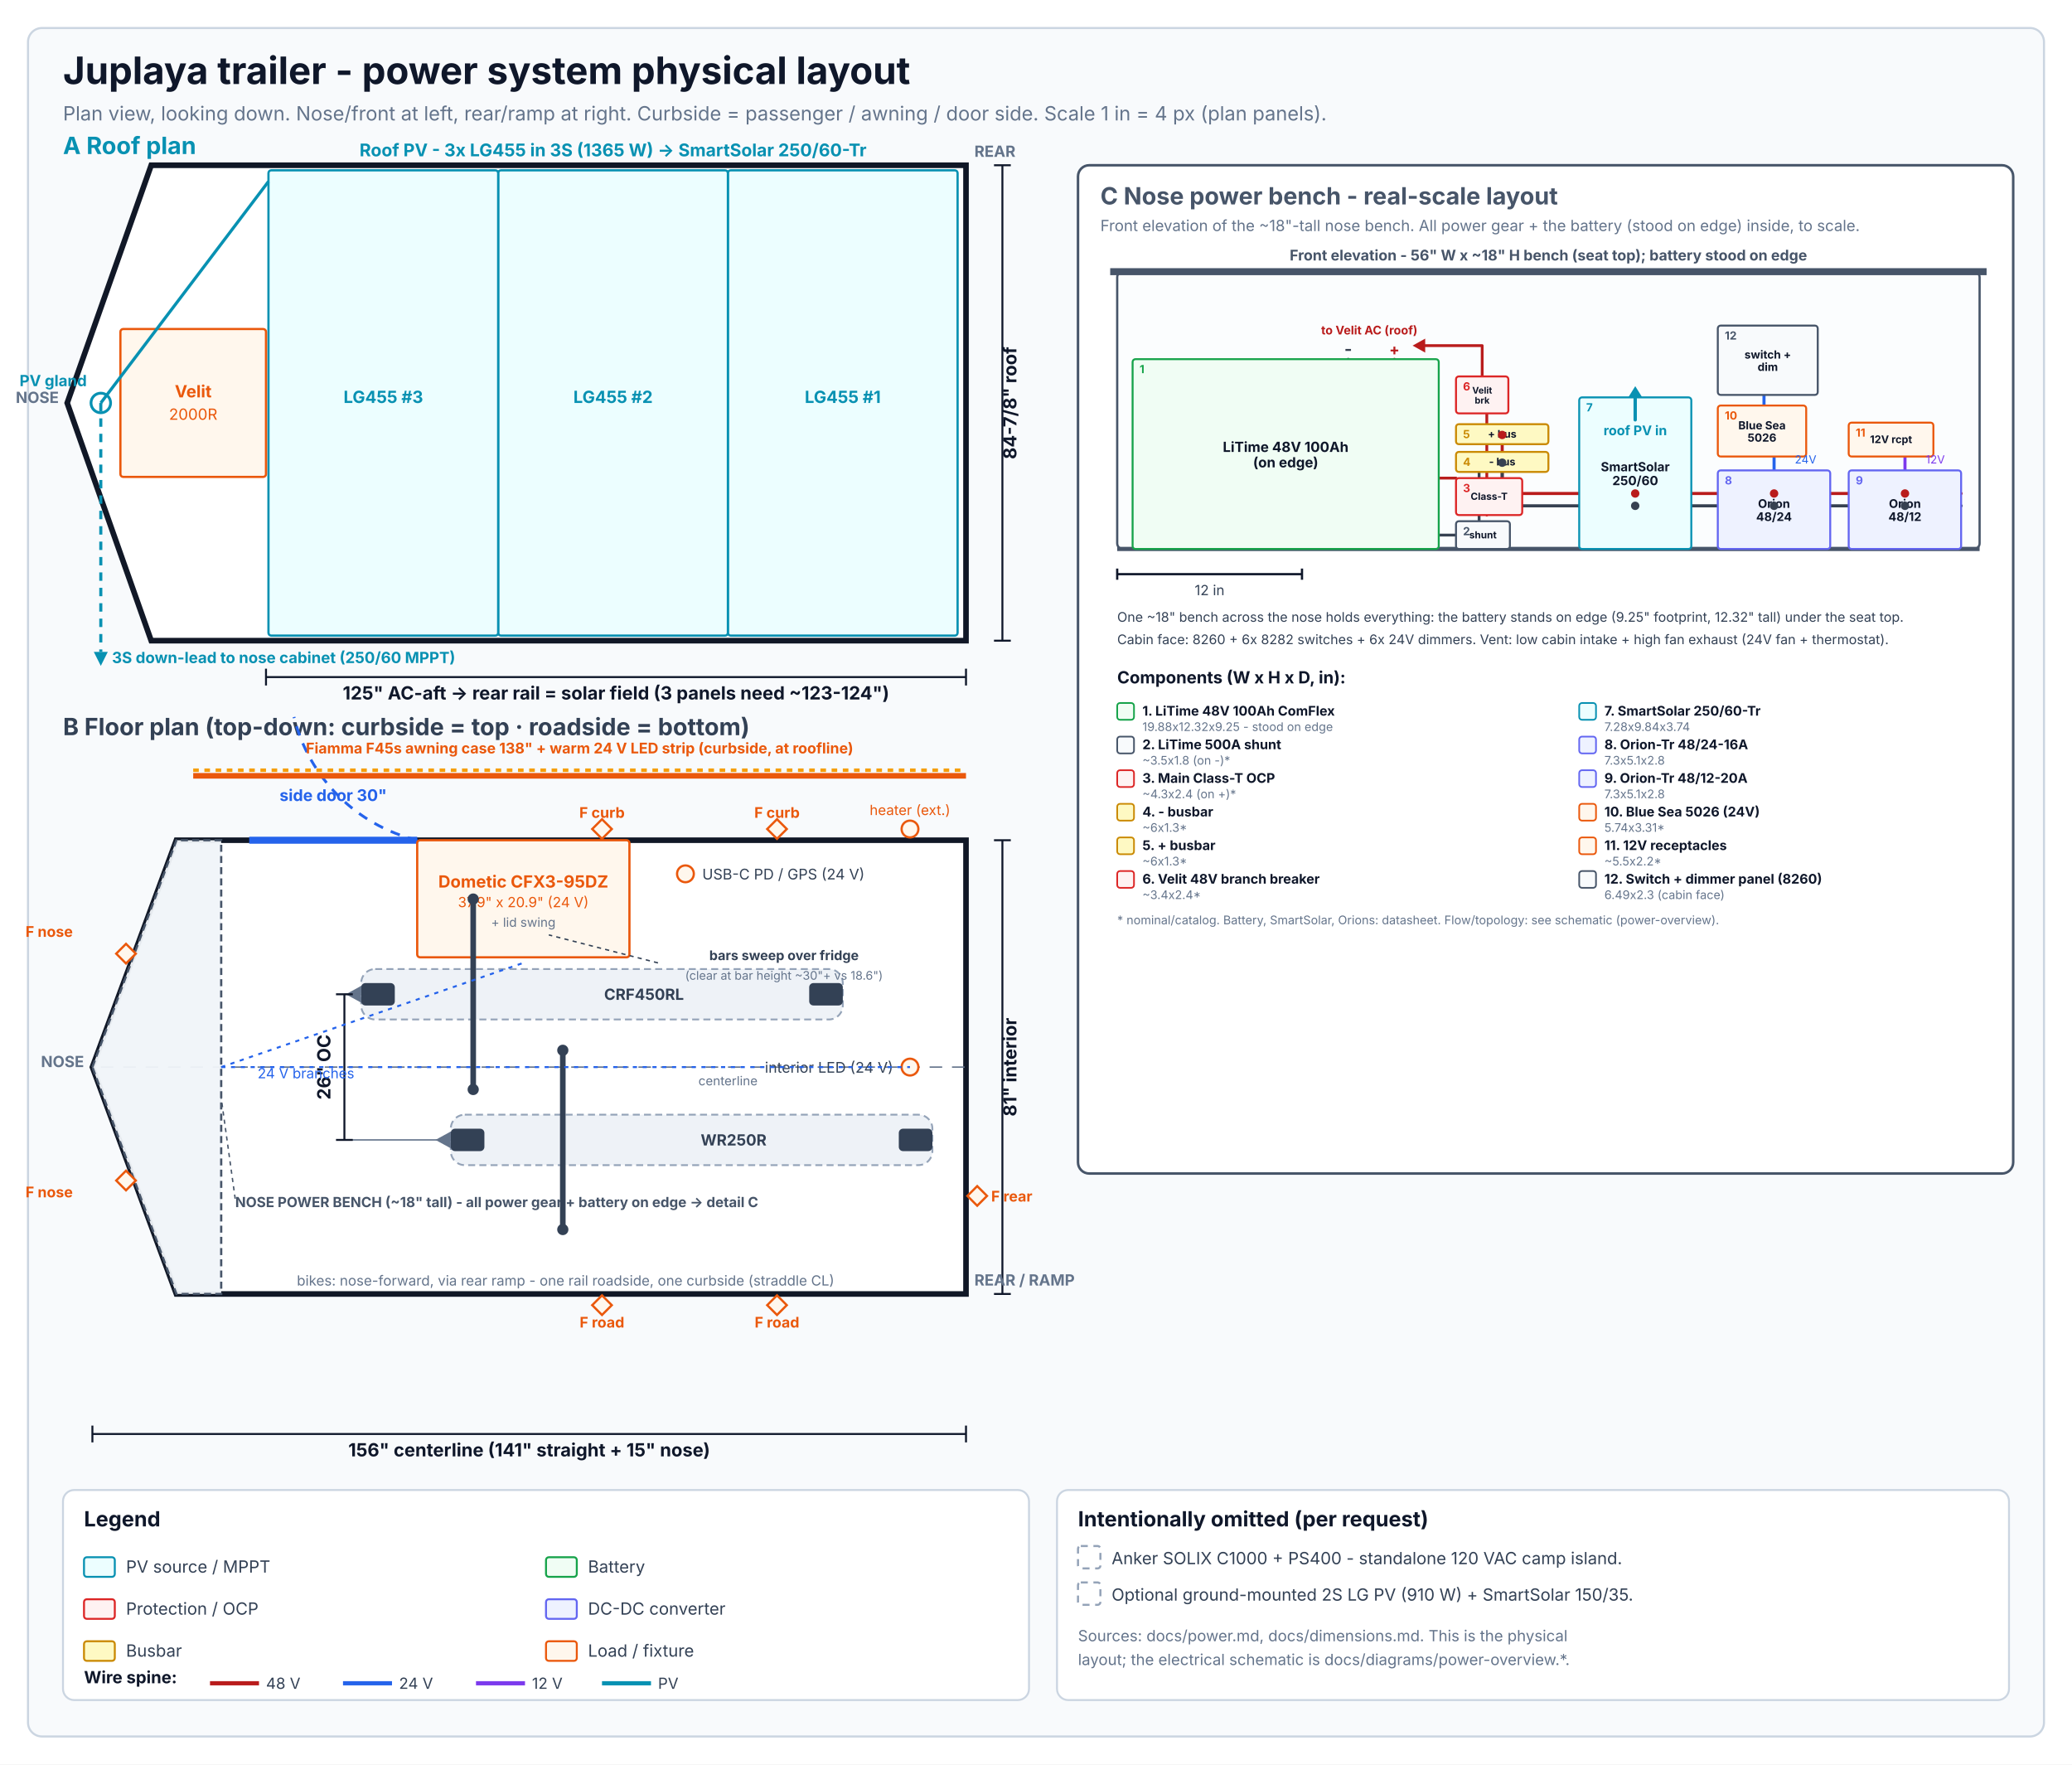
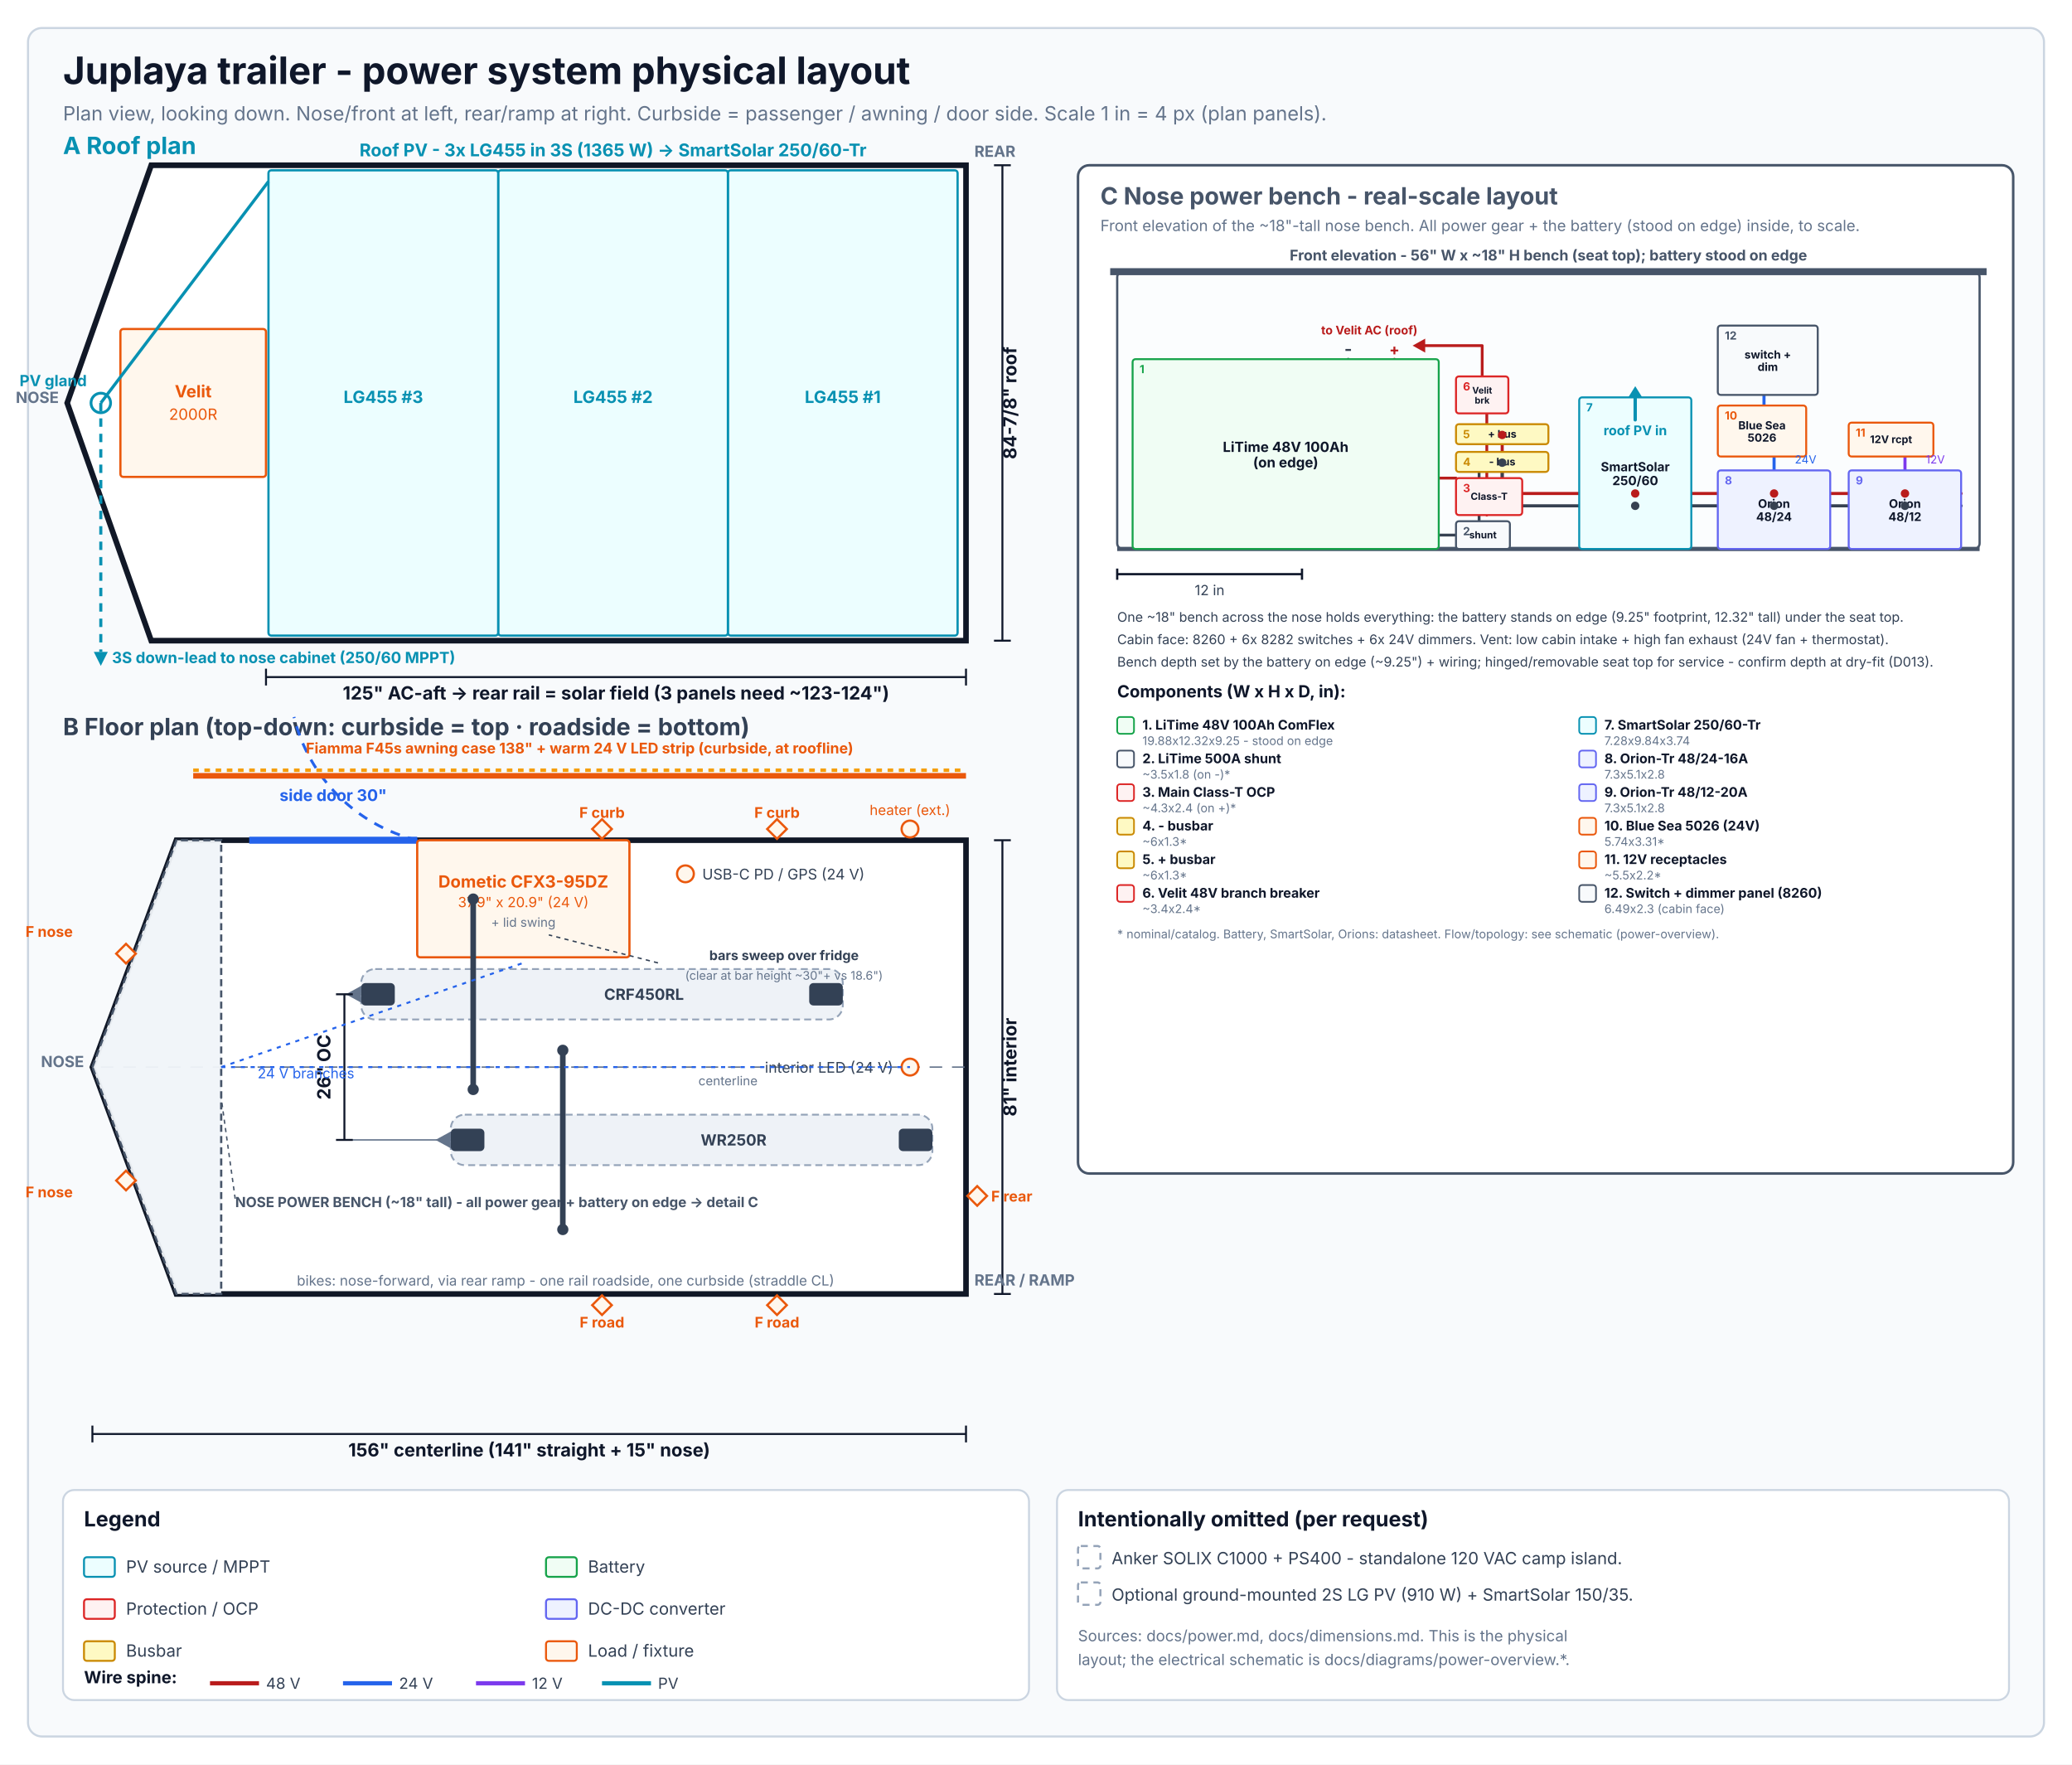
<svg xmlns="http://www.w3.org/2000/svg" width="1480" height="1260" viewBox="0 0 1480 1260">
  <rect x="0" y="0" width="1480" height="1260" rx="0" fill="#ffffff" stroke="none" stroke-width="1.5" />
  <rect x="20" y="20" width="1440" height="1220" rx="10" fill="#f8fafc" stroke="#cbd5e1" stroke-width="1.5" />
  <text x="45" y="60" font-family="system-ui, -apple-system, 'Segoe UI', sans-serif" font-size="27" font-weight="700" fill="#0f172a" text-anchor="start">Juplaya trailer - power system physical layout</text>
  <text x="45" y="86" font-family="system-ui, -apple-system, 'Segoe UI', sans-serif" font-size="14" font-weight="400" fill="#64748b" text-anchor="start">Plan view, looking down. Nose/front at left, rear/ramp at right. Curbside = passenger / awning / door side. Scale 1 in = 4 px (plan panels).</text>
  <text x="45" y="110" font-family="system-ui, -apple-system, 'Segoe UI', sans-serif" font-size="17" font-weight="700" fill="#0891b2" text-anchor="start">A  Roof plan</text>
  <polygon points="690,118 690,457.5 108.0,457.5 48.0,287.75 108.0,118" fill="#ffffff" stroke="#111827" stroke-width="4" />
  <rect x="519.92" y="121.61" width="164.08" height="332.28" rx="2" fill="#ecfeff" stroke="#0891b2" stroke-width="1.6" />
  <text x="601.96" y="287.75" font-family="system-ui, -apple-system, 'Segoe UI', sans-serif" font-size="12" font-weight="700" fill="#0891b2" text-anchor="middle">LG455 #1</text>
  <rect x="355.84" y="121.61" width="164.08" height="332.28" rx="2" fill="#ecfeff" stroke="#0891b2" stroke-width="1.6" />
  <text x="437.88" y="287.75" font-family="system-ui, -apple-system, 'Segoe UI', sans-serif" font-size="12" font-weight="700" fill="#0891b2" text-anchor="middle">LG455 #2</text>
  <rect x="191.76" y="121.61" width="164.08" height="332.28" rx="2" fill="#ecfeff" stroke="#0891b2" stroke-width="1.6" />
  <text x="273.8" y="287.75" font-family="system-ui, -apple-system, 'Segoe UI', sans-serif" font-size="12" font-weight="700" fill="#0891b2" text-anchor="middle">LG455 #3</text>
  <text x="437.88" y="111.61" font-family="system-ui, -apple-system, 'Segoe UI', sans-serif" font-size="12.5" font-weight="700" fill="#0891b2" text-anchor="middle">Roof PV - 3x LG455 in 3S (1365 W) -&gt; SmartSolar 250/60-Tr</text>
  <rect x="86" y="234.95" width="104" height="105.6" rx="2" fill="#fff7ed" stroke="#ea580c" stroke-width="1.6" />
  <text x="138.0" y="283.75" font-family="system-ui, -apple-system, 'Segoe UI', sans-serif" font-size="12" font-weight="700" fill="#ea580c" text-anchor="middle">Velit</text>
  <text x="138.0" y="299.75" font-family="system-ui, -apple-system, 'Segoe UI', sans-serif" font-size="11" font-weight="400" fill="#ea580c" text-anchor="middle">2000R</text>
  <line x1="190" y1="483.5" x2="690" y2="483.5" stroke="#0f172a" stroke-width="1.4" />
  <line x1="190" y1="477.5" x2="190" y2="489.5" stroke="#0f172a" stroke-width="1.4" />
  <line x1="690" y1="477.5" x2="690" y2="489.5" stroke="#0f172a" stroke-width="1.4" />
  <text x="440.0" y="499.5" font-family="system-ui, -apple-system, 'Segoe UI', sans-serif" font-size="13" font-weight="700" fill="#0f172a" text-anchor="middle">125" AC-aft -&gt; rear rail = solar field  (3 panels need ~123-124")</text>
  <line x1="716" y1="118" x2="716" y2="457.5" stroke="#0f172a" stroke-width="1.4" />
  <line x1="710" y1="118" x2="722" y2="118" stroke="#0f172a" stroke-width="1.4" />
  <line x1="710" y1="457.5" x2="722" y2="457.5" stroke="#0f172a" stroke-width="1.4" />
  <text x="726" y="287.75" font-family="system-ui, -apple-system, 'Segoe UI', sans-serif" font-size="13" font-weight="700" fill="#0f172a" text-anchor="middle" transform="rotate(-90 726 287.75)">84-7/8" roof</text>
  <circle cx="72" cy="287.75" r="7" fill="#ffffff" stroke="#0891b2" stroke-width="2" />
  <line x1="191.76" y1="129.61" x2="72" y2="287.75" stroke="#0891b2" stroke-width="2.2" />
  <text x="62" y="275.75" font-family="system-ui, -apple-system, 'Segoe UI', sans-serif" font-size="11" font-weight="700" fill="#0891b2" text-anchor="end">PV gland</text>
  <line x1="72" y1="287.75" x2="72" y2="465.5" stroke="#0891b2" stroke-width="2.2" stroke-dasharray="6 5" />
  <polygon points="67,465.5 77,465.5 72,475.5" fill="#0891b2" stroke="none" stroke-width="1.5" />
  <text x="80" y="473.5" font-family="system-ui, -apple-system, 'Segoe UI', sans-serif" font-size="11" font-weight="700" fill="#0891b2" text-anchor="start">3S down-lead to nose cabinet (250/60 MPPT)</text>
  <text x="42.0" y="287.75" font-family="system-ui, -apple-system, 'Segoe UI', sans-serif" font-size="11" font-weight="700" fill="#64748b" text-anchor="end">NOSE</text>
  <text x="696" y="112" font-family="system-ui, -apple-system, 'Segoe UI', sans-serif" font-size="11" font-weight="700" fill="#64748b" text-anchor="start">REAR</text>
  <text x="45" y="525" font-family="system-ui, -apple-system, 'Segoe UI', sans-serif" font-size="17" font-weight="700" fill="#334155" text-anchor="start">B  Floor plan  (top-down: curbside = top · roadside = bottom)</text>
  <polygon points="690,600 690,924 126,924 66,762.0 126,600" fill="#ffffff" stroke="#111827" stroke-width="4" />
  <line x1="72" y1="762.0" x2="690" y2="762.0" stroke="#64748b" stroke-width="1" stroke-dasharray="9 7" />
  <text x="520" y="775.0" font-family="system-ui, -apple-system, 'Segoe UI', sans-serif" font-size="9" font-weight="400" fill="#64748b" text-anchor="middle">centerline</text>
  <polygon points="66,762.0 126,600 158,600 158,924 126,924" fill="#f1f5f9" stroke="#475569" stroke-width="1.6" stroke-dasharray="5 3" fill-opacity="0.95" />
  <line x1="168" y1="856" x2="158" y2="784.0" stroke="#475569" stroke-width="1" stroke-dasharray="3 3" />
  <text x="168" y="862" font-family="system-ui, -apple-system, 'Segoe UI', sans-serif" font-size="10" font-weight="700" fill="#475569" text-anchor="start">NOSE POWER BENCH (~18" tall) - all power gear + battery on edge -&gt; detail C</text>
  <line x1="178" y1="600" x2="298" y2="600" stroke="#2563eb" stroke-width="5" />
  <path d="M 298 600 A 120 120 0 0 1 210 512" fill="none" stroke="#2563eb" stroke-width="2" stroke-dasharray="7 6" />
  <text x="238.0" y="572" font-family="system-ui, -apple-system, 'Segoe UI', sans-serif" font-size="11.5" font-weight="700" fill="#2563eb" text-anchor="middle">side door 30"</text>
  <rect x="298" y="600" width="151.6" height="83.6" rx="2" fill="#fff7ed" stroke="#ea580c" stroke-width="1.6" />
  <text x="373.8" y="633.8" font-family="system-ui, -apple-system, 'Segoe UI', sans-serif" font-size="12" font-weight="700" fill="#ea580c" text-anchor="middle">Dometic CFX3-95DZ</text>
  <text x="373.8" y="647.8" font-family="system-ui, -apple-system, 'Segoe UI', sans-serif" font-size="10" font-weight="400" fill="#ea580c" text-anchor="middle">37.9" x 20.9" (24 V)</text>
  <text x="373.8" y="661.8" font-family="system-ui, -apple-system, 'Segoe UI', sans-serif" font-size="9" font-weight="400" fill="#64748b" text-anchor="middle">+ lid swing</text>
  <rect x="322" y="796.0" width="344" height="36" rx="10" fill="#eef2f7" stroke="#94a3b8" stroke-width="1.3" stroke-dasharray="5 3" />
  <rect x="322" y="806.0" width="24" height="16" rx="3" fill="#334155" stroke="none" stroke-width="1.5" />
  <rect x="642" y="806.0" width="24" height="16" rx="3" fill="#334155" stroke="none" stroke-width="1.5" />
  <polygon points="311,814.0 322,808.0 322,820.0" fill="#64748b" stroke="none" stroke-width="1.5" />
  <line x1="402" y1="750.0" x2="402" y2="878.0" stroke="#334155" stroke-width="4" />
  <circle cx="402" cy="750.0" r="4" fill="#334155" />
  <circle cx="402" cy="878.0" r="4" fill="#334155" />
  <text x="524.0" y="818.0" font-family="system-ui, -apple-system, 'Segoe UI', sans-serif" font-size="11" font-weight="700" fill="#334155" text-anchor="middle">WR250R</text>
  <rect x="258" y="692.0" width="344" height="36" rx="10" fill="#eef2f7" stroke="#94a3b8" stroke-width="1.3" stroke-dasharray="5 3" />
  <rect x="258" y="702.0" width="24" height="16" rx="3" fill="#334155" stroke="none" stroke-width="1.5" />
  <rect x="578" y="702.0" width="24" height="16" rx="3" fill="#334155" stroke="none" stroke-width="1.5" />
  <polygon points="247,710.0 258,704.0 258,716.0" fill="#64748b" stroke="none" stroke-width="1.5" />
  <line x1="338" y1="642.0" x2="338" y2="778.0" stroke="#334155" stroke-width="4" />
  <circle cx="338" cy="642.0" r="4" fill="#334155" />
  <circle cx="338" cy="778.0" r="4" fill="#334155" />
  <text x="460.0" y="714.0" font-family="system-ui, -apple-system, 'Segoe UI', sans-serif" font-size="11" font-weight="700" fill="#334155" text-anchor="middle">CRF450RL</text>
  <line x1="322" y1="814.0" x2="246" y2="814.0" stroke="#64748b" stroke-width="1" />
  <line x1="258" y1="710.0" x2="246" y2="710.0" stroke="#64748b" stroke-width="1" />
  <line x1="246" y1="814.0" x2="246" y2="710.0" stroke="#0f172a" stroke-width="1.4" />
  <line x1="240" y1="814.0" x2="252" y2="814.0" stroke="#0f172a" stroke-width="1.4" />
  <line x1="240" y1="710.0" x2="252" y2="710.0" stroke="#0f172a" stroke-width="1.4" />
  <text x="236" y="762.0" font-family="system-ui, -apple-system, 'Segoe UI', sans-serif" font-size="13" font-weight="700" fill="#0f172a" text-anchor="middle" transform="rotate(-90 236 762.0)">26" OC</text>
  <text x="404" y="918" font-family="system-ui, -apple-system, 'Segoe UI', sans-serif" font-size="10" font-weight="400" fill="#64748b" text-anchor="middle">bikes: nose-forward, via rear ramp - one rail roadside, one curbside (straddle CL)</text>
  <line x1="470" y1="687.6" x2="392" y2="667.6" stroke="#334155" stroke-width="1" stroke-dasharray="3 3" />
  <text x="560" y="685.6" font-family="system-ui, -apple-system, 'Segoe UI', sans-serif" font-size="9.5" font-weight="700" fill="#334155" text-anchor="middle">bars sweep over fridge</text>
  <text x="560" y="699.6" font-family="system-ui, -apple-system, 'Segoe UI', sans-serif" font-size="8.5" font-weight="400" fill="#64748b" text-anchor="middle">(clear at bar height ~30"+ vs 18.6")</text>
  <circle cx="489.6" cy="624" r="6" fill="#fff7ed" stroke="#ea580c" stroke-width="1.6" />
  <text x="501.6" y="628" font-family="system-ui, -apple-system, 'Segoe UI', sans-serif" font-size="10.5" font-weight="400" fill="#334155" text-anchor="start">USB-C PD / GPS (24 V)</text>
  <circle cx="650" cy="762.0" r="6" fill="#fff7ed" stroke="#ea580c" stroke-width="1.6" />
  <text x="638" y="766.0" font-family="system-ui, -apple-system, 'Segoe UI', sans-serif" font-size="10.5" font-weight="400" fill="#334155" text-anchor="end">interior LED (24 V)</text>
  <polygon points="430,585 437,592 430,599 423,592" fill="#fff7ed" stroke="#ea580c" stroke-width="1.6" />
  <text x="430" y="584" font-family="system-ui, -apple-system, 'Segoe UI', sans-serif" font-size="10.5" font-weight="700" fill="#ea580c" text-anchor="middle">F curb</text>
  <polygon points="555,585 562,592 555,599 548,592" fill="#fff7ed" stroke="#ea580c" stroke-width="1.6" />
  <text x="555" y="584" font-family="system-ui, -apple-system, 'Segoe UI', sans-serif" font-size="10.5" font-weight="700" fill="#ea580c" text-anchor="middle">F curb</text>
  <polygon points="430,925 437,932 430,939 423,932" fill="#fff7ed" stroke="#ea580c" stroke-width="1.6" />
  <text x="430" y="948" font-family="system-ui, -apple-system, 'Segoe UI', sans-serif" font-size="10.5" font-weight="700" fill="#ea580c" text-anchor="middle">F road</text>
  <polygon points="555,925 562,932 555,939 548,932" fill="#fff7ed" stroke="#ea580c" stroke-width="1.6" />
  <text x="555" y="948" font-family="system-ui, -apple-system, 'Segoe UI', sans-serif" font-size="10.5" font-weight="700" fill="#ea580c" text-anchor="middle">F road</text>
  <polygon points="90,674.0 97,681.0 90,688.0 83,681.0" fill="#fff7ed" stroke="#ea580c" stroke-width="1.6" />
  <text x="52" y="669.0" font-family="system-ui, -apple-system, 'Segoe UI', sans-serif" font-size="10.5" font-weight="700" fill="#ea580c" text-anchor="end">F nose</text>
  <polygon points="90,836.0 97,843.0 90,850.0 83,843.0" fill="#fff7ed" stroke="#ea580c" stroke-width="1.6" />
  <text x="52" y="855.0" font-family="system-ui, -apple-system, 'Segoe UI', sans-serif" font-size="10.5" font-weight="700" fill="#ea580c" text-anchor="end">F nose</text>
  <polygon points="698,847 705,854 698,861 691,854" fill="#fff7ed" stroke="#ea580c" stroke-width="1.6" />
  <text x="708" y="858" font-family="system-ui, -apple-system, 'Segoe UI', sans-serif" font-size="10.5" font-weight="700" fill="#ea580c" text-anchor="start">F rear</text>
  <line x1="138" y1="554" x2="690" y2="554" stroke="#ea580c" stroke-width="4" />
  <line x1="138" y1="550" x2="690" y2="550" stroke="#f59e0b" stroke-width="2.5" stroke-dasharray="4 4" />
  <text x="414.0" y="538" font-family="system-ui, -apple-system, 'Segoe UI', sans-serif" font-size="10.5" font-weight="700" fill="#ea580c" text-anchor="middle">Fiamma F45s awning case 138" + warm 24 V LED strip (curbside, at roofline)</text>
  <circle cx="650" cy="592" r="6" fill="#fff7ed" stroke="#ea580c" stroke-width="1.6" />
  <text x="650" y="582" font-family="system-ui, -apple-system, 'Segoe UI', sans-serif" font-size="10" font-weight="400" fill="#ea580c" text-anchor="middle">heater (ext.)</text>
  <line x1="158" y1="762.0" x2="373.8" y2="687.6" stroke="#2563eb" stroke-width="1.4" stroke-dasharray="3 4" />
  <line x1="158" y1="762.0" x2="650" y2="762.0" stroke="#2563eb" stroke-width="1.4" stroke-dasharray="3 4" />
  <text x="184" y="770.0" font-family="system-ui, -apple-system, 'Segoe UI', sans-serif" font-size="10" font-weight="400" fill="#2563eb" text-anchor="start">24 V branches</text>
  <line x1="716" y1="600" x2="716" y2="924" stroke="#0f172a" stroke-width="1.4" />
  <line x1="710" y1="600" x2="722" y2="600" stroke="#0f172a" stroke-width="1.4" />
  <line x1="710" y1="924" x2="722" y2="924" stroke="#0f172a" stroke-width="1.4" />
  <text x="726" y="762.0" font-family="system-ui, -apple-system, 'Segoe UI', sans-serif" font-size="13" font-weight="700" fill="#0f172a" text-anchor="middle" transform="rotate(-90 726 762.0)">81" interior</text>
  <line x1="66" y1="1024" x2="690" y2="1024" stroke="#0f172a" stroke-width="1.4" />
  <line x1="66" y1="1018" x2="66" y2="1030" stroke="#0f172a" stroke-width="1.4" />
  <line x1="690" y1="1018" x2="690" y2="1030" stroke="#0f172a" stroke-width="1.4" />
  <text x="378.0" y="1040" font-family="system-ui, -apple-system, 'Segoe UI', sans-serif" font-size="13" font-weight="700" fill="#0f172a" text-anchor="middle">156" centerline (141" straight + 15" nose)</text>
  <text x="60" y="762.0" font-family="system-ui, -apple-system, 'Segoe UI', sans-serif" font-size="11" font-weight="700" fill="#64748b" text-anchor="end">NOSE</text>
  <text x="696" y="918" font-family="system-ui, -apple-system, 'Segoe UI', sans-serif" font-size="11" font-weight="700" fill="#64748b" text-anchor="start">REAR / RAMP</text>
  <rect x="770" y="118" width="668" height="720" rx="8" fill="#ffffff" stroke="#475569" stroke-width="1.8" />
  <text x="786" y="146" font-family="system-ui, -apple-system, 'Segoe UI', sans-serif" font-size="17" font-weight="700" fill="#475569" text-anchor="start">C  Nose power bench - real-scale layout</text>
  <text x="786" y="165" font-family="system-ui, -apple-system, 'Segoe UI', sans-serif" font-size="11" font-weight="400" fill="#64748b" text-anchor="start">Front elevation of the ~18"-tall nose bench. All power gear + the battery (stood on edge) inside, to scale.</text>
  <rect x="798" y="194" width="616" height="198" rx="4" fill="#fbfdfe" stroke="#475569" stroke-width="1.6" />
  <line x1="793" y1="194" x2="1419" y2="194" stroke="#475569" stroke-width="5" />
  <line x1="798" y1="392" x2="1414" y2="392" stroke="#475569" stroke-width="3" />
  <text x="1106.0" y="186" font-family="system-ui, -apple-system, 'Segoe UI', sans-serif" font-size="10.5" font-weight="700" fill="#475569" text-anchor="middle">Front elevation - 56" W x ~18" H bench (seat top); battery stood on edge</text>
  <path d="M 996.0 256.5 L 996.0 341.4 L 1040.0 341.4" fill="none" stroke="#b91c1c" stroke-width="2.0" stroke-linejoin="round" stroke-linecap="round" />
  <path d="M 1062.0 367.8 L 1062.0 310.6" fill="none" stroke="#b91c1c" stroke-width="2.0" stroke-linejoin="round" stroke-linecap="round" />
  <path d="M 963.0 256.5 L 963.0 382.1 L 1040.0 382.1" fill="none" stroke="#374151" stroke-width="2.0" stroke-linejoin="round" stroke-linecap="round" />
  <path d="M 1056.5 372.2 L 1056.5 330.4" fill="none" stroke="#374151" stroke-width="2.0" stroke-linejoin="round" stroke-linecap="round" />
  <path d="M 1073.0 317.2 L 1073.0 352.4 L 1400.8 352.4" fill="none" stroke="#b91c1c" stroke-width="2.2" stroke-linejoin="round" stroke-linecap="round" />
  <path d="M 1073.0 337.0 L 1073.0 361.2 L 1400.8 361.2" fill="none" stroke="#374151" stroke-width="2.2" stroke-linejoin="round" stroke-linecap="round" />
  <path d="M 1267.2 335.9 L 1267.2 326.0" fill="none" stroke="#2563eb" stroke-width="2.2" stroke-linejoin="round" stroke-linecap="round" />
  <path d="M 1260.0 289.6 L 1260.0 282.0" fill="none" stroke="#2563eb" stroke-width="2.2" stroke-linejoin="round" stroke-linecap="round" />
  <path d="M 1360.7 335.9 L 1360.7 326.0" fill="none" stroke="#7c3aed" stroke-width="2.2" stroke-linejoin="round" stroke-linecap="round" />
  <path d="M 1062.0 317.2 L 1062.0 295.2" fill="none" stroke="#b91c1c" stroke-width="2.0" stroke-linejoin="round" stroke-linecap="round" />
  <path d="M 1058.7 268.8 L 1058.7 246.8 L 1018.0 246.8" fill="none" stroke="#b91c1c" stroke-width="2.0" stroke-linejoin="round" stroke-linecap="round" />
  <polygon points="1018,241.8 1018,251.8 1009,246.8" fill="#b91c1c" stroke="none" stroke-width="1.5" />
  <text x="1012.5" y="238.8" font-family="system-ui, -apple-system, 'Segoe UI', sans-serif" font-size="8.5" font-weight="700" fill="#b91c1c" text-anchor="end">to Velit AC (roof)</text>
  <rect x="809.0" y="256.48" width="218.68" height="135.52" rx="2" fill="#f0fdf4" stroke="#16a34a" stroke-width="1.4" />
  <text x="814.0" y="266.48" font-family="system-ui, -apple-system, 'Segoe UI', sans-serif" font-size="8" font-weight="700" fill="#16a34a" text-anchor="start">1</text>
  <text x="918.34" y="322.74" font-family="system-ui, -apple-system, 'Segoe UI', sans-serif" font-size="10" font-weight="700" fill="#0f172a" text-anchor="middle">LiTime 48V 100Ah</text>
  <text x="918.34" y="333.74" font-family="system-ui, -apple-system, 'Segoe UI', sans-serif" font-size="10" font-weight="700" fill="#0f172a" text-anchor="middle">(on edge)</text>
  <rect x="1040.0" y="372.2" width="38.5" height="19.8" rx="2" fill="#f8fafc" stroke="#475569" stroke-width="1.4" />
  <text x="1045.0" y="382.2" font-family="system-ui, -apple-system, 'Segoe UI', sans-serif" font-size="8" font-weight="700" fill="#475569" text-anchor="start">2</text>
  <text x="1059.25" y="384.433" font-family="system-ui, -apple-system, 'Segoe UI', sans-serif" font-size="7" font-weight="700" fill="#0f172a" text-anchor="middle">shunt</text>
  <rect x="1040.0" y="341.4" width="47.3" height="26.4" rx="2" fill="#fef2f2" stroke="#dc2626" stroke-width="1.4" />
  <text x="1045.0" y="351.4" font-family="system-ui, -apple-system, 'Segoe UI', sans-serif" font-size="8" font-weight="700" fill="#dc2626" text-anchor="start">3</text>
  <text x="1063.65" y="356.933" font-family="system-ui, -apple-system, 'Segoe UI', sans-serif" font-size="7" font-weight="700" fill="#0f172a" text-anchor="middle">Class-T</text>
  <rect x="1040.0" y="322.7" width="66.0" height="14.3" rx="2" fill="#fef9c3" stroke="#ca8a04" stroke-width="1.4" />
  <text x="1045.0" y="332.7" font-family="system-ui, -apple-system, 'Segoe UI', sans-serif" font-size="8" font-weight="700" fill="#ca8a04" text-anchor="start">4</text>
  <text x="1073.0" y="332.35" font-family="system-ui, -apple-system, 'Segoe UI', sans-serif" font-size="7.5" font-weight="700" fill="#0f172a" text-anchor="middle">- bus</text>
  <rect x="1040.0" y="302.9" width="66.0" height="14.3" rx="2" fill="#fef9c3" stroke="#ca8a04" stroke-width="1.4" />
  <text x="1045.0" y="312.9" font-family="system-ui, -apple-system, 'Segoe UI', sans-serif" font-size="8" font-weight="700" fill="#ca8a04" text-anchor="start">5</text>
  <text x="1073.0" y="312.55" font-family="system-ui, -apple-system, 'Segoe UI', sans-serif" font-size="7.5" font-weight="700" fill="#0f172a" text-anchor="middle">+ bus</text>
  <rect x="1040.0" y="268.8" width="37.4" height="26.4" rx="2" fill="#fef2f2" stroke="#dc2626" stroke-width="1.4" />
  <text x="1045.0" y="278.8" font-family="system-ui, -apple-system, 'Segoe UI', sans-serif" font-size="8" font-weight="700" fill="#dc2626" text-anchor="start">6</text>
  <text x="1058.7" y="281.025" font-family="system-ui, -apple-system, 'Segoe UI', sans-serif" font-size="6.5" font-weight="700" fill="#0f172a" text-anchor="middle">Velit</text>
  <text x="1058.7" y="288.175" font-family="system-ui, -apple-system, 'Segoe UI', sans-serif" font-size="6.5" font-weight="700" fill="#0f172a" text-anchor="middle">brk</text>
  <rect x="1128.0" y="283.76" width="80.08" height="108.24" rx="2" fill="#ecfeff" stroke="#0891b2" stroke-width="1.4" />
  <text x="1133.0" y="293.76" font-family="system-ui, -apple-system, 'Segoe UI', sans-serif" font-size="8" font-weight="700" fill="#0891b2" text-anchor="start">7</text>
  <text x="1168.04" y="336.53" font-family="system-ui, -apple-system, 'Segoe UI', sans-serif" font-size="9" font-weight="700" fill="#0f172a" text-anchor="middle">SmartSolar</text>
  <text x="1168.04" y="346.43" font-family="system-ui, -apple-system, 'Segoe UI', sans-serif" font-size="9" font-weight="700" fill="#0f172a" text-anchor="middle">250/60</text>
  <rect x="1227.0" y="335.9" width="80.3" height="56.1" rx="2" fill="#eef2ff" stroke="#6366f1" stroke-width="1.4" />
  <text x="1232.0" y="345.9" font-family="system-ui, -apple-system, 'Segoe UI', sans-serif" font-size="8" font-weight="700" fill="#6366f1" text-anchor="start">8</text>
  <text x="1267.15" y="362.675" font-family="system-ui, -apple-system, 'Segoe UI', sans-serif" font-size="8.5" font-weight="700" fill="#0f172a" text-anchor="middle">Orion</text>
  <text x="1267.15" y="372.025" font-family="system-ui, -apple-system, 'Segoe UI', sans-serif" font-size="8.5" font-weight="700" fill="#0f172a" text-anchor="middle">48/24</text>
  <rect x="1320.5" y="335.9" width="80.3" height="56.1" rx="2" fill="#eef2ff" stroke="#6366f1" stroke-width="1.4" />
  <text x="1325.5" y="345.9" font-family="system-ui, -apple-system, 'Segoe UI', sans-serif" font-size="8" font-weight="700" fill="#6366f1" text-anchor="start">9</text>
  <text x="1360.65" y="362.675" font-family="system-ui, -apple-system, 'Segoe UI', sans-serif" font-size="8.5" font-weight="700" fill="#0f172a" text-anchor="middle">Orion</text>
  <text x="1360.65" y="372.025" font-family="system-ui, -apple-system, 'Segoe UI', sans-serif" font-size="8.5" font-weight="700" fill="#0f172a" text-anchor="middle">48/12</text>
  <rect x="1227.0" y="289.59" width="63.14" height="36.41" rx="2" fill="#fff7ed" stroke="#ea580c" stroke-width="1.4" />
  <text x="1232.0" y="299.59" font-family="system-ui, -apple-system, 'Segoe UI', sans-serif" font-size="8" font-weight="700" fill="#ea580c" text-anchor="start">10</text>
  <text x="1258.57" y="306.595" font-family="system-ui, -apple-system, 'Segoe UI', sans-serif" font-size="8" font-weight="700" fill="#0f172a" text-anchor="middle">Blue Sea</text>
  <text x="1258.57" y="315.395" font-family="system-ui, -apple-system, 'Segoe UI', sans-serif" font-size="8" font-weight="700" fill="#0f172a" text-anchor="middle">5026</text>
  <rect x="1320.5" y="301.8" width="60.5" height="24.2" rx="2" fill="#fff7ed" stroke="#ea580c" stroke-width="1.4" />
  <text x="1325.5" y="311.8" font-family="system-ui, -apple-system, 'Segoe UI', sans-serif" font-size="8" font-weight="700" fill="#ea580c" text-anchor="start">11</text>
  <text x="1350.75" y="316.4" font-family="system-ui, -apple-system, 'Segoe UI', sans-serif" font-size="7.5" font-weight="700" fill="#0f172a" text-anchor="middle">12V rcpt</text>
  <rect x="1227.0" y="232.5" width="71.39" height="49.5" rx="2" fill="#f8fafc" stroke="#475569" stroke-width="1.4" />
  <text x="1232.0" y="242.5" font-family="system-ui, -apple-system, 'Segoe UI', sans-serif" font-size="8" font-weight="700" fill="#475569" text-anchor="start">12</text>
  <text x="1262.695" y="256.05" font-family="system-ui, -apple-system, 'Segoe UI', sans-serif" font-size="8" font-weight="700" fill="#0f172a" text-anchor="middle">switch +</text>
  <text x="1262.695" y="264.85" font-family="system-ui, -apple-system, 'Segoe UI', sans-serif" font-size="8" font-weight="700" fill="#0f172a" text-anchor="middle">dim</text>
  <text x="996" y="253.48" font-family="system-ui, -apple-system, 'Segoe UI', sans-serif" font-size="11" font-weight="700" fill="#b91c1c" text-anchor="middle">+</text>
  <text x="963" y="253.48" font-family="system-ui, -apple-system, 'Segoe UI', sans-serif" font-size="12" font-weight="700" fill="#374151" text-anchor="middle">-</text>
  <circle cx="1168.0" cy="352.4" r="3" fill="#b91c1c" />
  <circle cx="1168.0" cy="361.2" r="3" fill="#374151" />
  <circle cx="1267.2" cy="352.4" r="3" fill="#b91c1c" />
  <circle cx="1267.2" cy="361.2" r="3" fill="#374151" />
  <circle cx="1360.7" cy="352.4" r="3" fill="#b91c1c" />
  <circle cx="1360.7" cy="361.2" r="3" fill="#374151" />
  <circle cx="1073.0" cy="310.6" r="3" fill="#b91c1c" />
  <circle cx="1073.0" cy="330.4" r="3" fill="#374151" />
  <text x="1282" y="330.95" font-family="system-ui, -apple-system, 'Segoe UI', sans-serif" font-size="8" font-weight="400" fill="#2563eb" text-anchor="start">24V</text>
  <text x="1375.5" y="330.95" font-family="system-ui, -apple-system, 'Segoe UI', sans-serif" font-size="8" font-weight="400" fill="#7c3aed" text-anchor="start">12V</text>
  <path d="M 1168.0 299.8 L 1168.0 283.8" fill="none" stroke="#0891b2" stroke-width="2.4" stroke-linejoin="round" stroke-linecap="round" />
  <polygon points="1163.04,283.76 1173.04,283.76 1168.04,275.76" fill="#0891b2" stroke="none" stroke-width="1.5" />
  <text x="1168.04" y="310.76" font-family="system-ui, -apple-system, 'Segoe UI', sans-serif" font-size="9.5" font-weight="700" fill="#0891b2" text-anchor="middle">roof PV in</text>
  <line x1="798" y1="410" x2="930" y2="410" stroke="#0f172a" stroke-width="1.6" />
  <line x1="798" y1="406" x2="798" y2="414" stroke="#0f172a" stroke-width="1.6" />
  <line x1="930" y1="406" x2="930" y2="414" stroke="#0f172a" stroke-width="1.6" />
  <text x="864" y="425" font-family="system-ui, -apple-system, 'Segoe UI', sans-serif" font-size="10" font-weight="400" fill="#334155" text-anchor="middle">12 in</text>
  <text x="798" y="444" font-family="system-ui, -apple-system, 'Segoe UI', sans-serif" font-size="9.5" font-weight="400" fill="#334155" text-anchor="start">One ~18" bench across the nose holds everything: the battery stands on edge (9.25" footprint, 12.32" tall) under the seat top.</text>
  <text x="798" y="460" font-family="system-ui, -apple-system, 'Segoe UI', sans-serif" font-size="9.5" font-weight="400" fill="#334155" text-anchor="start">Cabin face: 8260 + 6x 8282 switches + 6x 24V dimmers. Vent: low cabin intake + high fan exhaust (24V fan + thermostat).</text>
-   <text x="798" y="488" font-family="system-ui, -apple-system, 'Segoe UI', sans-serif" font-size="12" font-weight="700" fill="#0f172a" text-anchor="start">Components  (W x H x D, in):</text>
-   <rect x="798" y="502" width="12" height="12" rx="2" fill="#f0fdf4" stroke="#16a34a" stroke-width="1.2" />
-   <text x="816" y="511" font-family="system-ui, -apple-system, 'Segoe UI', sans-serif" font-size="9.5" font-weight="700" fill="#0f172a" text-anchor="start">1. LiTime 48V 100Ah ComFlex</text>
-   <text x="816" y="522" font-family="system-ui, -apple-system, 'Segoe UI', sans-serif" font-size="8.5" font-weight="400" fill="#64748b" text-anchor="start">19.88x12.32x9.25 - stood on edge</text>
-   <rect x="798" y="526" width="12" height="12" rx="2" fill="#f8fafc" stroke="#475569" stroke-width="1.2" />
-   <text x="816" y="535" font-family="system-ui, -apple-system, 'Segoe UI', sans-serif" font-size="9.5" font-weight="700" fill="#0f172a" text-anchor="start">2. LiTime 500A shunt</text>
-   <text x="816" y="546" font-family="system-ui, -apple-system, 'Segoe UI', sans-serif" font-size="8.5" font-weight="400" fill="#64748b" text-anchor="start">~3.5x1.8 (on -)*</text>
-   <rect x="798" y="550" width="12" height="12" rx="2" fill="#fef2f2" stroke="#dc2626" stroke-width="1.2" />
-   <text x="816" y="559" font-family="system-ui, -apple-system, 'Segoe UI', sans-serif" font-size="9.5" font-weight="700" fill="#0f172a" text-anchor="start">3. Main Class-T OCP</text>
-   <text x="816" y="570" font-family="system-ui, -apple-system, 'Segoe UI', sans-serif" font-size="8.5" font-weight="400" fill="#64748b" text-anchor="start">~4.3x2.4 (on +)*</text>
-   <rect x="798" y="574" width="12" height="12" rx="2" fill="#fef9c3" stroke="#ca8a04" stroke-width="1.2" />
-   <text x="816" y="583" font-family="system-ui, -apple-system, 'Segoe UI', sans-serif" font-size="9.5" font-weight="700" fill="#0f172a" text-anchor="start">4. - busbar</text>
-   <text x="816" y="594" font-family="system-ui, -apple-system, 'Segoe UI', sans-serif" font-size="8.5" font-weight="400" fill="#64748b" text-anchor="start">~6x1.3*</text>
-   <rect x="798" y="598" width="12" height="12" rx="2" fill="#fef9c3" stroke="#ca8a04" stroke-width="1.2" />
-   <text x="816" y="607" font-family="system-ui, -apple-system, 'Segoe UI', sans-serif" font-size="9.5" font-weight="700" fill="#0f172a" text-anchor="start">5. + busbar</text>
-   <text x="816" y="618" font-family="system-ui, -apple-system, 'Segoe UI', sans-serif" font-size="8.5" font-weight="400" fill="#64748b" text-anchor="start">~6x1.3*</text>
-   <rect x="798" y="622" width="12" height="12" rx="2" fill="#fef2f2" stroke="#dc2626" stroke-width="1.2" />
-   <text x="816" y="631" font-family="system-ui, -apple-system, 'Segoe UI', sans-serif" font-size="9.5" font-weight="700" fill="#0f172a" text-anchor="start">6. Velit 48V branch breaker</text>
-   <text x="816" y="642" font-family="system-ui, -apple-system, 'Segoe UI', sans-serif" font-size="8.5" font-weight="400" fill="#64748b" text-anchor="start">~3.4x2.4*</text>
-   <rect x="1128" y="502" width="12" height="12" rx="2" fill="#ecfeff" stroke="#0891b2" stroke-width="1.2" />
-   <text x="1146" y="511" font-family="system-ui, -apple-system, 'Segoe UI', sans-serif" font-size="9.5" font-weight="700" fill="#0f172a" text-anchor="start">7. SmartSolar 250/60-Tr</text>
-   <text x="1146" y="522" font-family="system-ui, -apple-system, 'Segoe UI', sans-serif" font-size="8.5" font-weight="400" fill="#64748b" text-anchor="start">7.28x9.84x3.74</text>
-   <rect x="1128" y="526" width="12" height="12" rx="2" fill="#eef2ff" stroke="#6366f1" stroke-width="1.2" />
-   <text x="1146" y="535" font-family="system-ui, -apple-system, 'Segoe UI', sans-serif" font-size="9.5" font-weight="700" fill="#0f172a" text-anchor="start">8. Orion-Tr 48/24-16A</text>
-   <text x="1146" y="546" font-family="system-ui, -apple-system, 'Segoe UI', sans-serif" font-size="8.5" font-weight="400" fill="#64748b" text-anchor="start">7.3x5.1x2.8</text>
-   <rect x="1128" y="550" width="12" height="12" rx="2" fill="#eef2ff" stroke="#6366f1" stroke-width="1.2" />
-   <text x="1146" y="559" font-family="system-ui, -apple-system, 'Segoe UI', sans-serif" font-size="9.5" font-weight="700" fill="#0f172a" text-anchor="start">9. Orion-Tr 48/12-20A</text>
-   <text x="1146" y="570" font-family="system-ui, -apple-system, 'Segoe UI', sans-serif" font-size="8.5" font-weight="400" fill="#64748b" text-anchor="start">7.3x5.1x2.8</text>
-   <rect x="1128" y="574" width="12" height="12" rx="2" fill="#fff7ed" stroke="#ea580c" stroke-width="1.2" />
-   <text x="1146" y="583" font-family="system-ui, -apple-system, 'Segoe UI', sans-serif" font-size="9.5" font-weight="700" fill="#0f172a" text-anchor="start">10. Blue Sea 5026 (24V)</text>
-   <text x="1146" y="594" font-family="system-ui, -apple-system, 'Segoe UI', sans-serif" font-size="8.5" font-weight="400" fill="#64748b" text-anchor="start">5.74x3.31*</text>
-   <rect x="1128" y="598" width="12" height="12" rx="2" fill="#fff7ed" stroke="#ea580c" stroke-width="1.2" />
-   <text x="1146" y="607" font-family="system-ui, -apple-system, 'Segoe UI', sans-serif" font-size="9.5" font-weight="700" fill="#0f172a" text-anchor="start">11. 12V receptacles</text>
-   <text x="1146" y="618" font-family="system-ui, -apple-system, 'Segoe UI', sans-serif" font-size="8.5" font-weight="400" fill="#64748b" text-anchor="start">~5.5x2.2*</text>
-   <rect x="1128" y="622" width="12" height="12" rx="2" fill="#f8fafc" stroke="#475569" stroke-width="1.2" />
-   <text x="1146" y="631" font-family="system-ui, -apple-system, 'Segoe UI', sans-serif" font-size="9.5" font-weight="700" fill="#0f172a" text-anchor="start">12. Switch + dimmer panel (8260)</text>
-   <text x="1146" y="642" font-family="system-ui, -apple-system, 'Segoe UI', sans-serif" font-size="8.5" font-weight="400" fill="#64748b" text-anchor="start">6.49x2.3 (cabin face)</text>
-   <text x="798" y="660" font-family="system-ui, -apple-system, 'Segoe UI', sans-serif" font-size="8.5" font-weight="400" fill="#64748b" text-anchor="start">* nominal/catalog. Battery, SmartSolar, Orions: datasheet. Flow/topology: see schematic (power-overview).</text>
+   <text x="798" y="476" font-family="system-ui, -apple-system, 'Segoe UI', sans-serif" font-size="9.5" font-weight="400" fill="#334155" text-anchor="start">Bench depth set by the battery on edge (~9.25") + wiring; hinged/removable seat top for service - confirm depth at dry-fit (D013).</text>
+   <text x="798" y="498" font-family="system-ui, -apple-system, 'Segoe UI', sans-serif" font-size="12" font-weight="700" fill="#0f172a" text-anchor="start">Components  (W x H x D, in):</text>
+   <rect x="798" y="512" width="12" height="12" rx="2" fill="#f0fdf4" stroke="#16a34a" stroke-width="1.2" />
+   <text x="816" y="521" font-family="system-ui, -apple-system, 'Segoe UI', sans-serif" font-size="9.5" font-weight="700" fill="#0f172a" text-anchor="start">1. LiTime 48V 100Ah ComFlex</text>
+   <text x="816" y="532" font-family="system-ui, -apple-system, 'Segoe UI', sans-serif" font-size="8.5" font-weight="400" fill="#64748b" text-anchor="start">19.88x12.32x9.25 - stood on edge</text>
+   <rect x="798" y="536" width="12" height="12" rx="2" fill="#f8fafc" stroke="#475569" stroke-width="1.2" />
+   <text x="816" y="545" font-family="system-ui, -apple-system, 'Segoe UI', sans-serif" font-size="9.5" font-weight="700" fill="#0f172a" text-anchor="start">2. LiTime 500A shunt</text>
+   <text x="816" y="556" font-family="system-ui, -apple-system, 'Segoe UI', sans-serif" font-size="8.5" font-weight="400" fill="#64748b" text-anchor="start">~3.5x1.8 (on -)*</text>
+   <rect x="798" y="560" width="12" height="12" rx="2" fill="#fef2f2" stroke="#dc2626" stroke-width="1.2" />
+   <text x="816" y="569" font-family="system-ui, -apple-system, 'Segoe UI', sans-serif" font-size="9.5" font-weight="700" fill="#0f172a" text-anchor="start">3. Main Class-T OCP</text>
+   <text x="816" y="580" font-family="system-ui, -apple-system, 'Segoe UI', sans-serif" font-size="8.5" font-weight="400" fill="#64748b" text-anchor="start">~4.3x2.4 (on +)*</text>
+   <rect x="798" y="584" width="12" height="12" rx="2" fill="#fef9c3" stroke="#ca8a04" stroke-width="1.2" />
+   <text x="816" y="593" font-family="system-ui, -apple-system, 'Segoe UI', sans-serif" font-size="9.5" font-weight="700" fill="#0f172a" text-anchor="start">4. - busbar</text>
+   <text x="816" y="604" font-family="system-ui, -apple-system, 'Segoe UI', sans-serif" font-size="8.5" font-weight="400" fill="#64748b" text-anchor="start">~6x1.3*</text>
+   <rect x="798" y="608" width="12" height="12" rx="2" fill="#fef9c3" stroke="#ca8a04" stroke-width="1.2" />
+   <text x="816" y="617" font-family="system-ui, -apple-system, 'Segoe UI', sans-serif" font-size="9.5" font-weight="700" fill="#0f172a" text-anchor="start">5. + busbar</text>
+   <text x="816" y="628" font-family="system-ui, -apple-system, 'Segoe UI', sans-serif" font-size="8.5" font-weight="400" fill="#64748b" text-anchor="start">~6x1.3*</text>
+   <rect x="798" y="632" width="12" height="12" rx="2" fill="#fef2f2" stroke="#dc2626" stroke-width="1.2" />
+   <text x="816" y="641" font-family="system-ui, -apple-system, 'Segoe UI', sans-serif" font-size="9.5" font-weight="700" fill="#0f172a" text-anchor="start">6. Velit 48V branch breaker</text>
+   <text x="816" y="652" font-family="system-ui, -apple-system, 'Segoe UI', sans-serif" font-size="8.5" font-weight="400" fill="#64748b" text-anchor="start">~3.4x2.4*</text>
+   <rect x="1128" y="512" width="12" height="12" rx="2" fill="#ecfeff" stroke="#0891b2" stroke-width="1.2" />
+   <text x="1146" y="521" font-family="system-ui, -apple-system, 'Segoe UI', sans-serif" font-size="9.5" font-weight="700" fill="#0f172a" text-anchor="start">7. SmartSolar 250/60-Tr</text>
+   <text x="1146" y="532" font-family="system-ui, -apple-system, 'Segoe UI', sans-serif" font-size="8.5" font-weight="400" fill="#64748b" text-anchor="start">7.28x9.84x3.74</text>
+   <rect x="1128" y="536" width="12" height="12" rx="2" fill="#eef2ff" stroke="#6366f1" stroke-width="1.2" />
+   <text x="1146" y="545" font-family="system-ui, -apple-system, 'Segoe UI', sans-serif" font-size="9.5" font-weight="700" fill="#0f172a" text-anchor="start">8. Orion-Tr 48/24-16A</text>
+   <text x="1146" y="556" font-family="system-ui, -apple-system, 'Segoe UI', sans-serif" font-size="8.5" font-weight="400" fill="#64748b" text-anchor="start">7.3x5.1x2.8</text>
+   <rect x="1128" y="560" width="12" height="12" rx="2" fill="#eef2ff" stroke="#6366f1" stroke-width="1.2" />
+   <text x="1146" y="569" font-family="system-ui, -apple-system, 'Segoe UI', sans-serif" font-size="9.5" font-weight="700" fill="#0f172a" text-anchor="start">9. Orion-Tr 48/12-20A</text>
+   <text x="1146" y="580" font-family="system-ui, -apple-system, 'Segoe UI', sans-serif" font-size="8.5" font-weight="400" fill="#64748b" text-anchor="start">7.3x5.1x2.8</text>
+   <rect x="1128" y="584" width="12" height="12" rx="2" fill="#fff7ed" stroke="#ea580c" stroke-width="1.2" />
+   <text x="1146" y="593" font-family="system-ui, -apple-system, 'Segoe UI', sans-serif" font-size="9.5" font-weight="700" fill="#0f172a" text-anchor="start">10. Blue Sea 5026 (24V)</text>
+   <text x="1146" y="604" font-family="system-ui, -apple-system, 'Segoe UI', sans-serif" font-size="8.5" font-weight="400" fill="#64748b" text-anchor="start">5.74x3.31*</text>
+   <rect x="1128" y="608" width="12" height="12" rx="2" fill="#fff7ed" stroke="#ea580c" stroke-width="1.2" />
+   <text x="1146" y="617" font-family="system-ui, -apple-system, 'Segoe UI', sans-serif" font-size="9.5" font-weight="700" fill="#0f172a" text-anchor="start">11. 12V receptacles</text>
+   <text x="1146" y="628" font-family="system-ui, -apple-system, 'Segoe UI', sans-serif" font-size="8.5" font-weight="400" fill="#64748b" text-anchor="start">~5.5x2.2*</text>
+   <rect x="1128" y="632" width="12" height="12" rx="2" fill="#f8fafc" stroke="#475569" stroke-width="1.2" />
+   <text x="1146" y="641" font-family="system-ui, -apple-system, 'Segoe UI', sans-serif" font-size="9.5" font-weight="700" fill="#0f172a" text-anchor="start">12. Switch + dimmer panel (8260)</text>
+   <text x="1146" y="652" font-family="system-ui, -apple-system, 'Segoe UI', sans-serif" font-size="8.5" font-weight="400" fill="#64748b" text-anchor="start">6.49x2.3 (cabin face)</text>
+   <text x="798" y="670" font-family="system-ui, -apple-system, 'Segoe UI', sans-serif" font-size="8.5" font-weight="400" fill="#64748b" text-anchor="start">* nominal/catalog. Battery, SmartSolar, Orions: datasheet. Flow/topology: see schematic (power-overview).</text>
  <rect x="45" y="1064" width="690" height="150" rx="8" fill="#ffffff" stroke="#cbd5e1" stroke-width="1.4" />
  <text x="60" y="1090" font-family="system-ui, -apple-system, 'Segoe UI', sans-serif" font-size="15" font-weight="700" fill="#0f172a" text-anchor="start">Legend</text>
  <rect x="60" y="1112" width="22" height="14" rx="2" fill="#ecfeff" stroke="#0891b2" stroke-width="1.4" />
  <text x="90" y="1123" font-family="system-ui, -apple-system, 'Segoe UI', sans-serif" font-size="12" font-weight="400" fill="#334155" text-anchor="start">PV source / MPPT</text>
  <rect x="390" y="1112" width="22" height="14" rx="2" fill="#f0fdf4" stroke="#16a34a" stroke-width="1.4" />
  <text x="420" y="1123" font-family="system-ui, -apple-system, 'Segoe UI', sans-serif" font-size="12" font-weight="400" fill="#334155" text-anchor="start">Battery</text>
  <rect x="60" y="1142" width="22" height="14" rx="2" fill="#fef2f2" stroke="#dc2626" stroke-width="1.4" />
  <text x="90" y="1153" font-family="system-ui, -apple-system, 'Segoe UI', sans-serif" font-size="12" font-weight="400" fill="#334155" text-anchor="start">Protection / OCP</text>
  <rect x="390" y="1142" width="22" height="14" rx="2" fill="#eef2ff" stroke="#6366f1" stroke-width="1.4" />
  <text x="420" y="1153" font-family="system-ui, -apple-system, 'Segoe UI', sans-serif" font-size="12" font-weight="400" fill="#334155" text-anchor="start">DC-DC converter</text>
  <rect x="60" y="1172" width="22" height="14" rx="2" fill="#fef9c3" stroke="#ca8a04" stroke-width="1.4" />
  <text x="90" y="1183" font-family="system-ui, -apple-system, 'Segoe UI', sans-serif" font-size="12" font-weight="400" fill="#334155" text-anchor="start">Busbar</text>
  <rect x="390" y="1172" width="22" height="14" rx="2" fill="#fff7ed" stroke="#ea580c" stroke-width="1.4" />
  <text x="420" y="1183" font-family="system-ui, -apple-system, 'Segoe UI', sans-serif" font-size="12" font-weight="400" fill="#334155" text-anchor="start">Load / fixture</text>
  <text x="60" y="1202" font-family="system-ui, -apple-system, 'Segoe UI', sans-serif" font-size="12" font-weight="700" fill="#0f172a" text-anchor="start">Wire spine:</text>
  <line x1="150" y1="1202" x2="185" y2="1202" stroke="#b91c1c" stroke-width="3" />
  <text x="190" y="1206" font-family="system-ui, -apple-system, 'Segoe UI', sans-serif" font-size="11" font-weight="400" fill="#334155" text-anchor="start">48 V</text>
  <line x1="245" y1="1202" x2="280" y2="1202" stroke="#2563eb" stroke-width="3" />
  <text x="285" y="1206" font-family="system-ui, -apple-system, 'Segoe UI', sans-serif" font-size="11" font-weight="400" fill="#334155" text-anchor="start">24 V</text>
  <line x1="340" y1="1202" x2="375" y2="1202" stroke="#7c3aed" stroke-width="3" />
  <text x="380" y="1206" font-family="system-ui, -apple-system, 'Segoe UI', sans-serif" font-size="11" font-weight="400" fill="#334155" text-anchor="start">12 V</text>
  <line x1="430" y1="1202" x2="465" y2="1202" stroke="#0891b2" stroke-width="3" />
  <text x="470" y="1206" font-family="system-ui, -apple-system, 'Segoe UI', sans-serif" font-size="11" font-weight="400" fill="#334155" text-anchor="start">PV</text>
  <rect x="755" y="1064" width="680" height="150" rx="8" fill="#ffffff" stroke="#cbd5e1" stroke-width="1.4" />
  <text x="770" y="1090" font-family="system-ui, -apple-system, 'Segoe UI', sans-serif" font-size="15" font-weight="700" fill="#0f172a" text-anchor="start">Intentionally omitted (per request)</text>
  <rect x="770" y="1104" width="16" height="16" rx="2" fill="#ffffff" stroke="#94a3b8" stroke-width="1.5" stroke-dasharray="5 4" />
  <text x="794" y="1117" font-family="system-ui, -apple-system, 'Segoe UI', sans-serif" font-size="12" font-weight="400" fill="#334155" text-anchor="start">Anker SOLIX C1000 + PS400 - standalone 120 VAC camp island.</text>
  <rect x="770" y="1130" width="16" height="16" rx="2" fill="#ffffff" stroke="#94a3b8" stroke-width="1.5" stroke-dasharray="5 4" />
  <text x="794" y="1143" font-family="system-ui, -apple-system, 'Segoe UI', sans-serif" font-size="12" font-weight="400" fill="#334155" text-anchor="start">Optional ground-mounted 2S LG PV (910 W) + SmartSolar 150/35.</text>
  <text x="770" y="1172" font-family="system-ui, -apple-system, 'Segoe UI', sans-serif" font-size="11" font-weight="400" fill="#64748b" text-anchor="start">Sources: docs/power.md, docs/dimensions.md. This is the physical</text>
  <text x="770" y="1189" font-family="system-ui, -apple-system, 'Segoe UI', sans-serif" font-size="11" font-weight="400" fill="#64748b" text-anchor="start">layout; the electrical schematic is docs/diagrams/power-overview.*.</text>
</svg>
